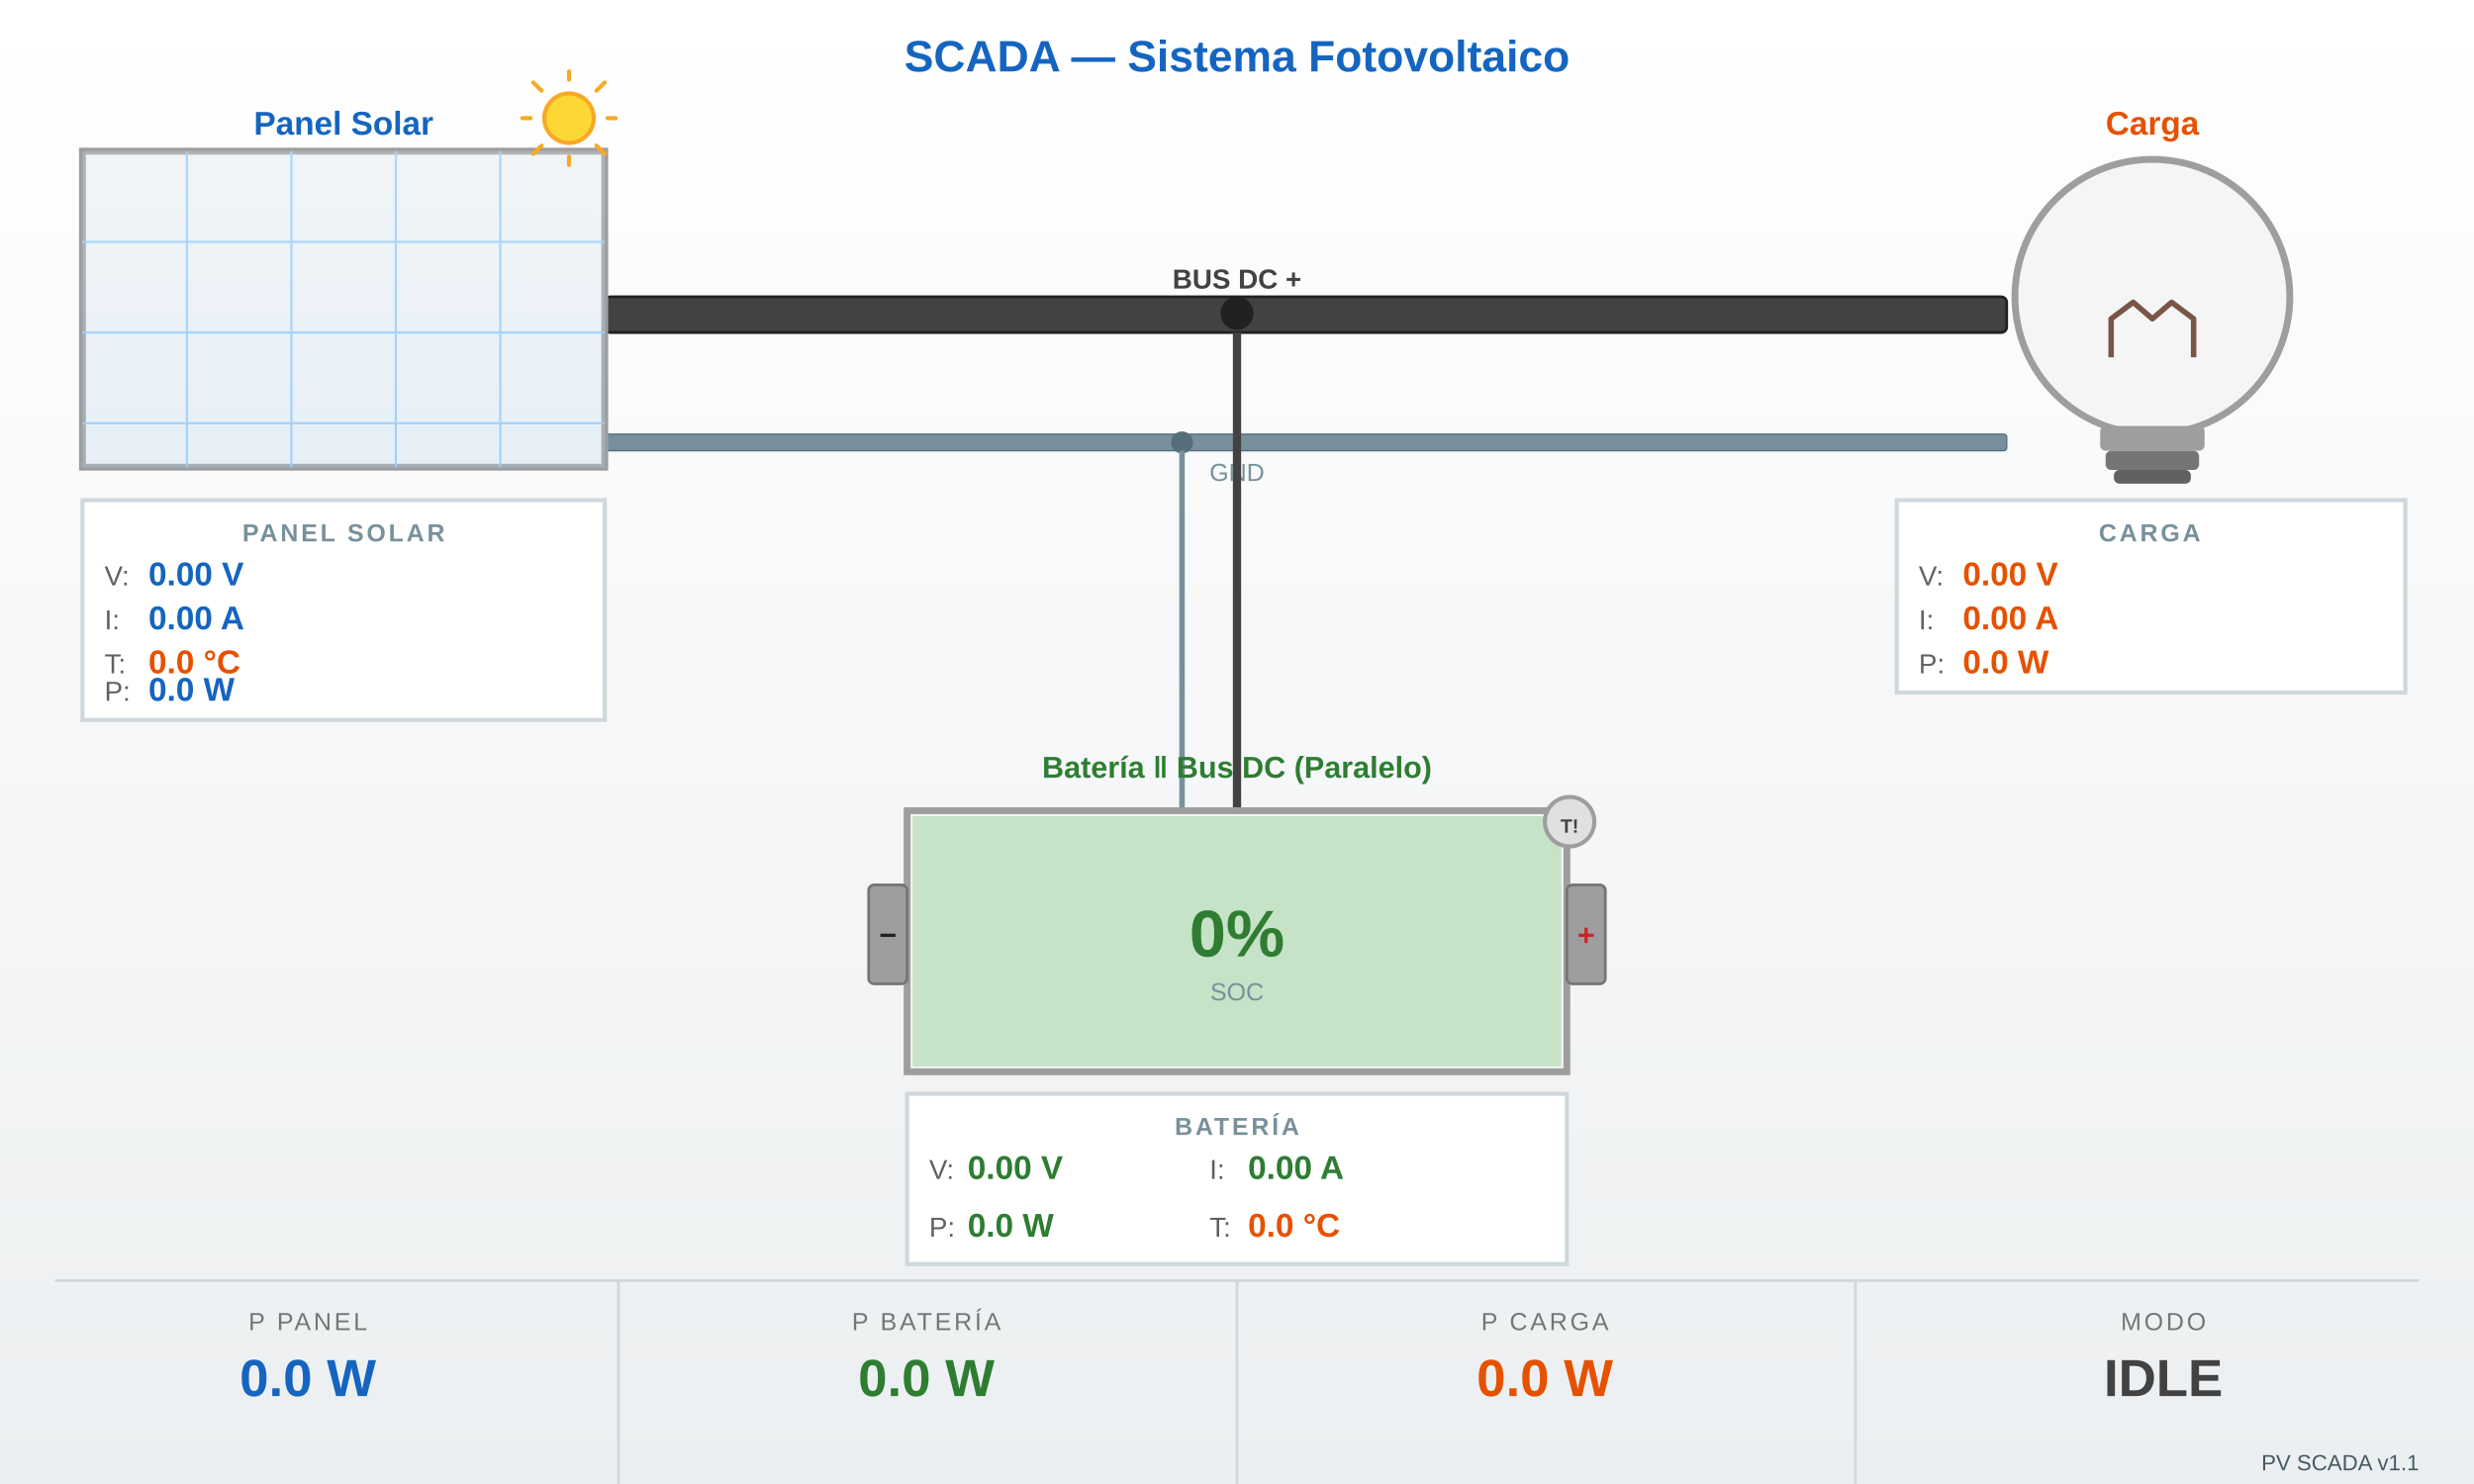
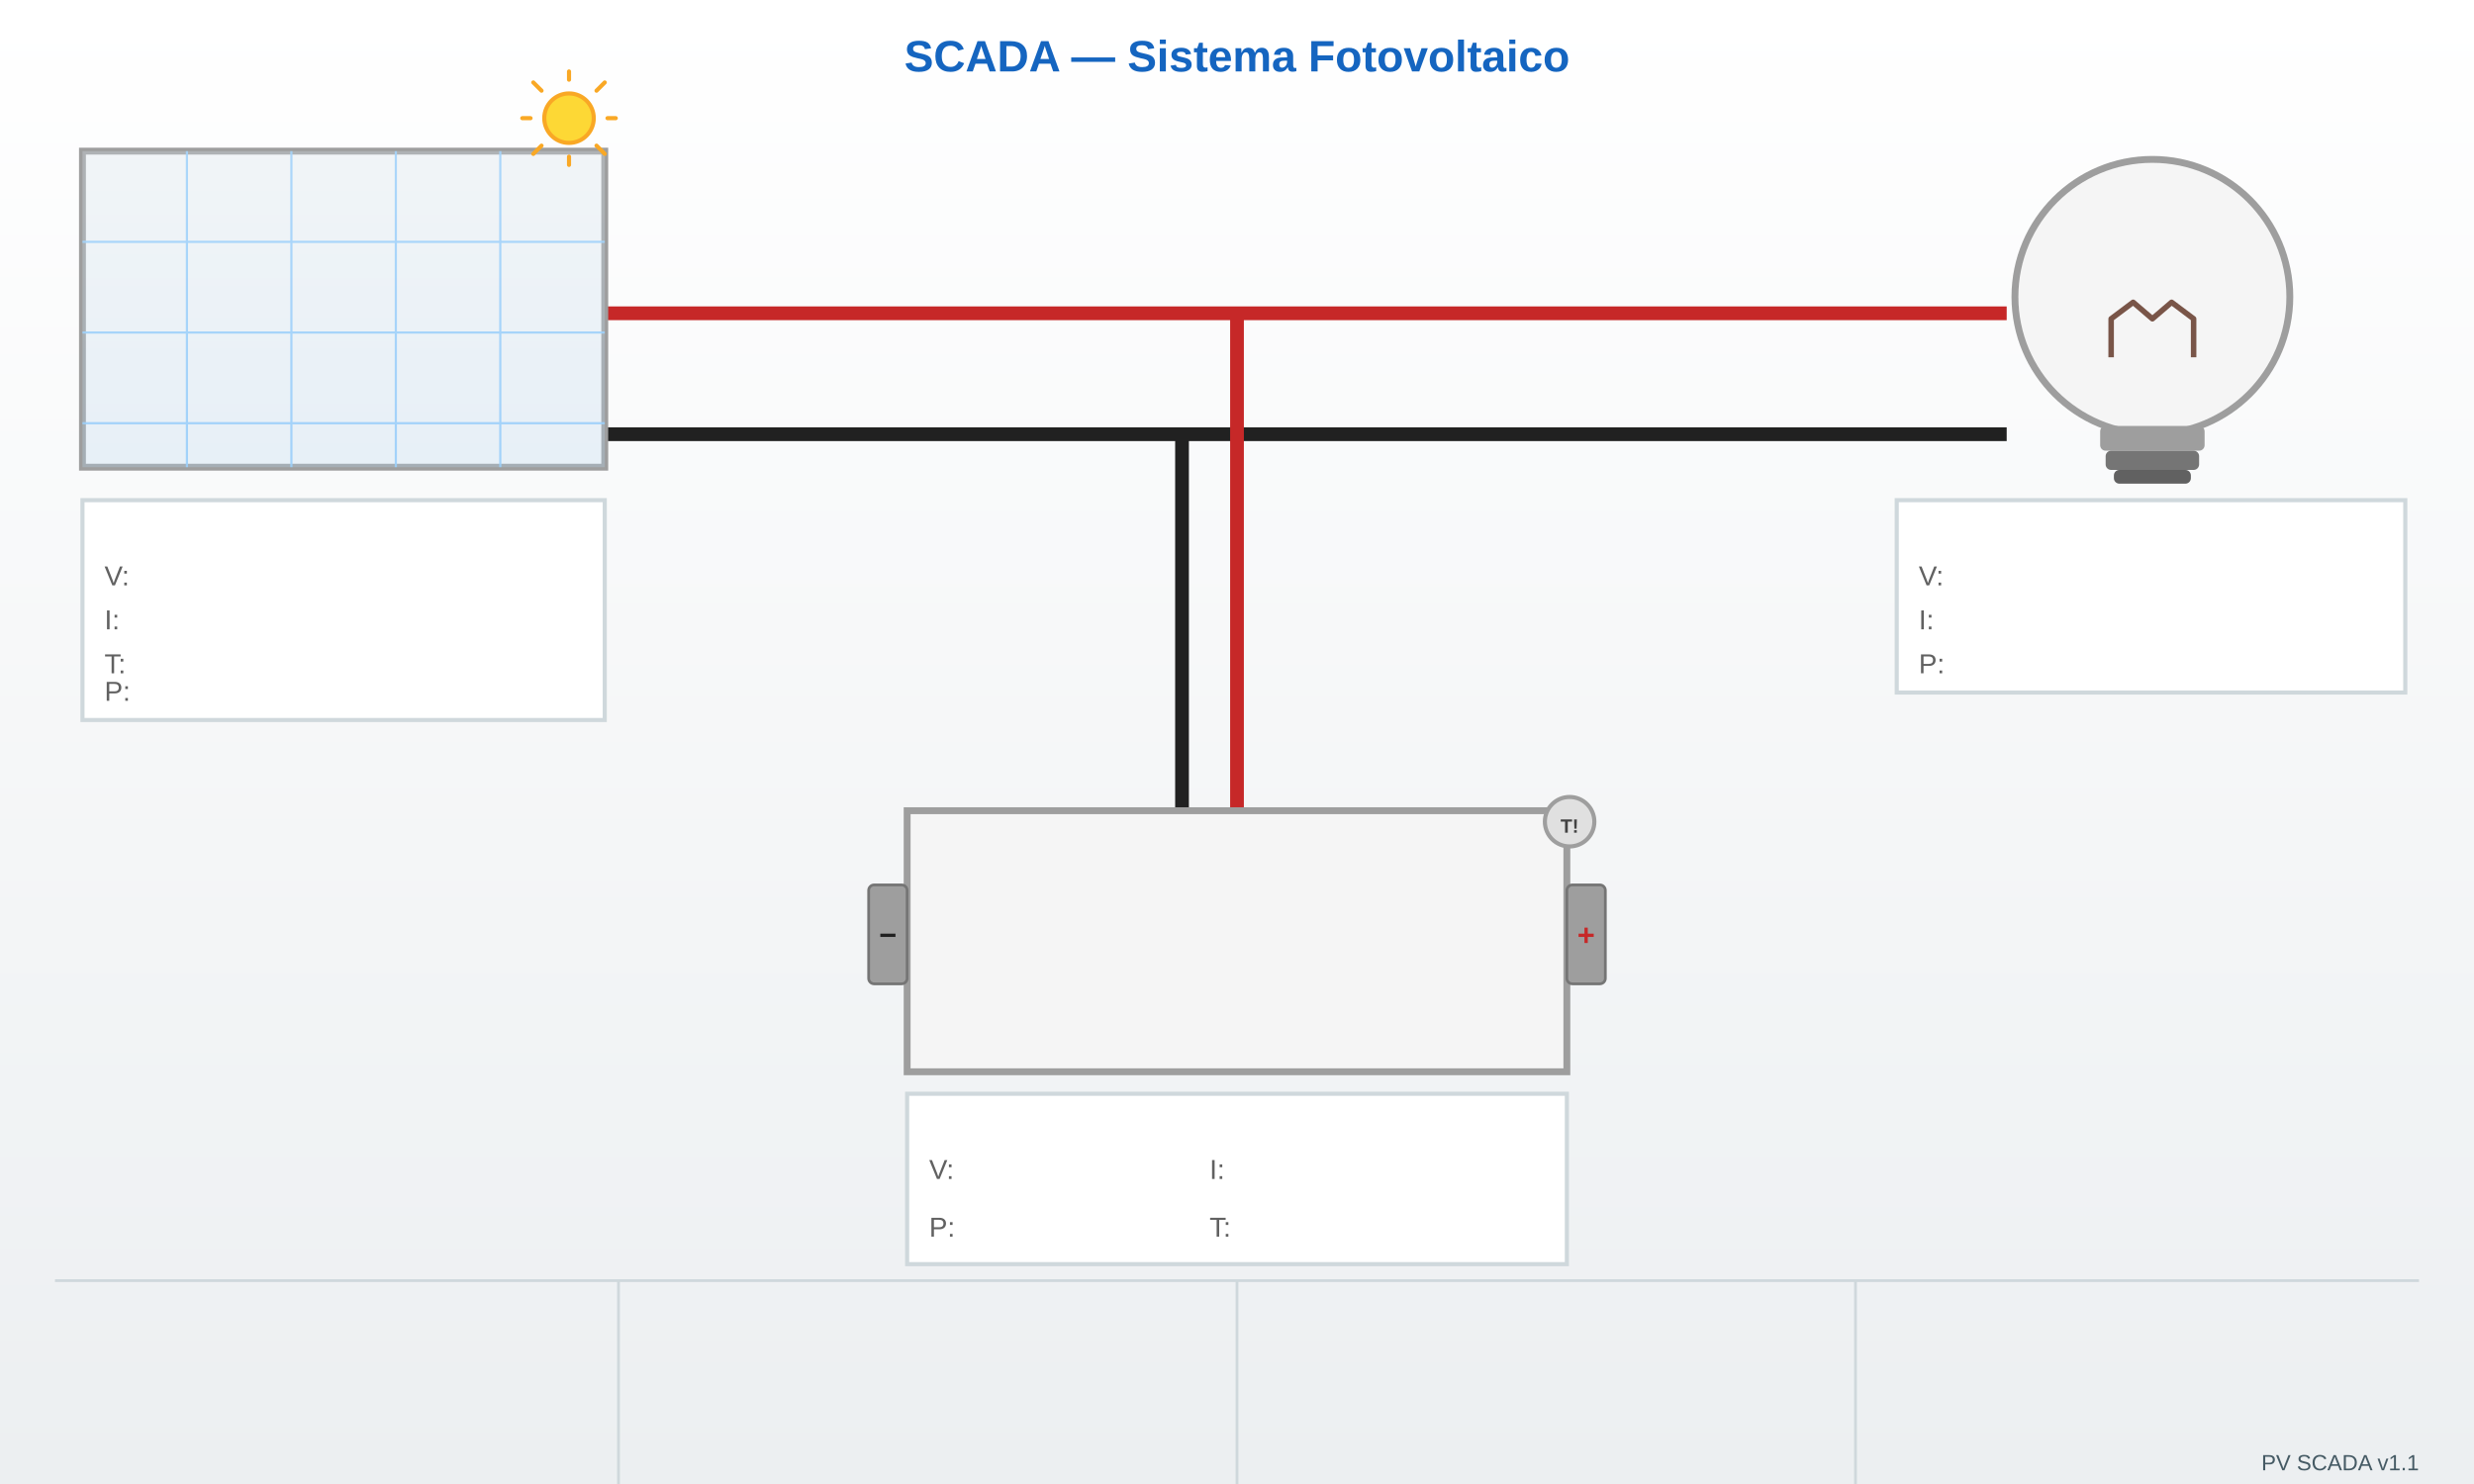
<svg xmlns="http://www.w3.org/2000/svg" xmlns:ns1="http://sodipodi.sourceforge.net/DTD/sodipodi-0.0.dtd" width="900" height="540" viewBox="0 0 900 540" id="svg2" version="1.1" ns1:docname="fotovoltaico.svg">
  <ns1:namedview id="base" pagecolor="#f4f6f9" />
  <defs id="defs4">
    <linearGradient id="bgGrad" x1="0" y1="0" x2="0" y2="1">
      <stop offset="0%" style="stop-color:#ffffff;stop-opacity:1" />
      <stop offset="100%" style="stop-color:#eceff1;stop-opacity:1" />
    </linearGradient>
    <linearGradient id="panelGradActive" x1="0" y1="0" x2="0" y2="1">
      <stop offset="0%" style="stop-color:#e3f2fd;stop-opacity:1" />
      <stop offset="100%" style="stop-color:#bbdefb;stop-opacity:1" />
    </linearGradient>
  </defs>
  <g id="layer1">
    <rect width="900" height="540" fill="url(#bgGrad)" id="fondo" />
    <text x="450" y="26" style="font-family:Arial;font-size:16px;font-weight:bold;fill:#1565C0;text-anchor:middle">SCADA — Sistema Fotovoltaico</text>
-     <text x="450" y="105" style="font-family:Arial;font-size:10px;font-weight:bold;fill:#424242;text-anchor:middle">BUS DC +</text>
-     <rect x="220" y="108" width="510" height="13" rx="2" style="fill:#424242;stroke:#212121;stroke-width:1" />
-     <circle cx="450" cy="114" r="6" style="fill:#212121" />
-     <rect x="220" y="158" width="510" height="6" rx="1" style="fill:#78909C;stroke:#546E7A;stroke-width:0.5" />
-     <text x="450" y="175" style="font-family:Arial;font-size:9px;fill:#78909C;text-anchor:middle">GND</text>
-     <circle cx="430" cy="161" r="4" style="fill:#546E7A" />
+     <line x1="220" y1="114" x2="730" y2="114" style="stroke:#C62828;stroke-width:5" />
+     <line x1="220" y1="158" x2="730" y2="158" style="stroke:#212121;stroke-width:5" />
    <rect x="30" y="55" width="190" height="115" id="PV_STATE_COLOR" style="fill:#f5f5f5;stroke:#9E9E9E;stroke-width:2.5" />
    <g style="stroke:#90CAF9;stroke-width:0.8;opacity:0.9">
      <line x1="30" y1="88" x2="220" y2="88" />
      <line x1="30" y1="121" x2="220" y2="121" />
      <line x1="30" y1="154" x2="220" y2="154" />
      <line x1="68" y1="55" x2="68" y2="170" />
      <line x1="106" y1="55" x2="106" y2="170" />
      <line x1="144" y1="55" x2="144" y2="170" />
      <line x1="182" y1="55" x2="182" y2="170" />
    </g>
    <rect x="30" y="55" width="190" height="115" style="fill:url(#panelGradActive);fill-opacity:0.25" />
-     <text x="125" y="49" style="font-family:Arial;font-size:12px;font-weight:bold;fill:#1565C0;text-anchor:middle">Panel Solar</text>
    <circle cx="207" cy="43" r="9" style="fill:#FDD835;stroke:#F9A825;stroke-width:1.5" />
    <g style="stroke:#F9A825;stroke-width:1.5;stroke-linecap:round">
      <line x1="207" y1="29" x2="207" y2="26" />
      <line x1="207" y1="57" x2="207" y2="60" />
      <line x1="193" y1="43" x2="190" y2="43" />
      <line x1="221" y1="43" x2="224" y2="43" />
      <line x1="197" y1="33" x2="194" y2="30" />
      <line x1="217" y1="53" x2="220" y2="56" />
      <line x1="217" y1="33" x2="220" y2="30" />
      <line x1="197" y1="53" x2="194" y2="56" />
    </g>
    <rect x="30" y="182" width="190" height="80" style="fill:#ffffff;stroke:#CFD8DC;stroke-width:1.5" />
-     <text x="125" y="197" style="font-family:Arial;font-size:9px;font-weight:bold;fill:#78909C;text-anchor:middle;letter-spacing:1">PANEL SOLAR</text>
    <text x="38" y="213" style="font-family:Arial;font-size:10px;fill:#616161">V:</text>
-     <text x="54" y="213" id="PV_V" style="font-family:Arial;font-size:12px;font-weight:bold;fill:#1565C0">0.00 V</text>
+     <text x="54" y="213" id="PV_V" style="font-family:Arial;font-size:12px;font-weight:bold;fill:#1565C0" />
    <text x="38" y="229" style="font-family:Arial;font-size:10px;fill:#616161">I:</text>
-     <text x="54" y="229" id="PV_I" style="font-family:Arial;font-size:12px;font-weight:bold;fill:#1565C0">0.00 A</text>
+     <text x="54" y="229" id="PV_I" style="font-family:Arial;font-size:12px;font-weight:bold;fill:#1565C0" />
    <text x="38" y="245" style="font-family:Arial;font-size:10px;fill:#616161">T:</text>
-     <text x="54" y="245" id="PV_T" style="font-family:Arial;font-size:12px;font-weight:bold;fill:#E65100">0.0 °C</text>
+     <text x="54" y="245" id="PV_T" style="font-family:Arial;font-size:12px;font-weight:bold;fill:#E65100" />
    <text x="38" y="255" style="font-family:Arial;font-size:10px;fill:#616161">P:</text>
-     <text x="54" y="255" id="PV_P" style="font-family:Arial;font-size:12px;font-weight:bold;fill:#1565C0">0.0 W</text>
-     <text x="783" y="49" style="font-family:Arial;font-size:12px;font-weight:bold;fill:#E65100;text-anchor:middle">Carga</text>
+     <text x="54" y="255" id="PV_P" style="font-family:Arial;font-size:12px;font-weight:bold;fill:#1565C0" />
    <circle cx="783" cy="108" r="50" id="BULB_BODY" style="fill:#f5f5f5;stroke:#9E9E9E;stroke-width:2.5" />
    <circle cx="783" cy="108" r="50" id="BULB_GLOW" style="fill:none;fill-opacity:0.45;stroke:none" />
    <polyline points="768,130 768,116 776,110 783,116 790,110 798,116 798,130" style="fill:none;stroke:#795548;stroke-width:2;stroke-linejoin:round" />
    <rect x="764" y="155" width="38" height="9" rx="2" style="fill:#9E9E9E" />
    <rect x="766" y="164" width="34" height="7" rx="2" style="fill:#757575" />
    <rect x="769" y="171" width="28" height="5" rx="2" style="fill:#616161" />
    <rect x="690" y="182" width="185" height="70" style="fill:#ffffff;stroke:#CFD8DC;stroke-width:1.5" />
-     <text x="782" y="197" style="font-family:Arial;font-size:9px;font-weight:bold;fill:#78909C;text-anchor:middle;letter-spacing:1">CARGA</text>
    <text x="698" y="213" style="font-family:Arial;font-size:10px;fill:#616161">V:</text>
-     <text x="714" y="213" id="LOAD_V" style="font-family:Arial;font-size:12px;font-weight:bold;fill:#E65100">0.00 V</text>
+     <text x="714" y="213" id="LOAD_V" style="font-family:Arial;font-size:12px;font-weight:bold;fill:#E65100" />
    <text x="698" y="229" style="font-family:Arial;font-size:10px;fill:#616161">I:</text>
-     <text x="714" y="229" id="LOAD_I" style="font-family:Arial;font-size:12px;font-weight:bold;fill:#E65100">0.00 A</text>
+     <text x="714" y="229" id="LOAD_I" style="font-family:Arial;font-size:12px;font-weight:bold;fill:#E65100" />
    <text x="698" y="245" style="font-family:Arial;font-size:10px;fill:#616161">P:</text>
-     <text x="714" y="245" id="LOAD_P" style="font-family:Arial;font-size:12px;font-weight:bold;fill:#E65100">0.0 W</text>
-     <line x1="450" y1="121" x2="450" y2="295" style="stroke:#424242;stroke-width:3" />
-     <line x1="430" y1="164" x2="430" y2="295" style="stroke:#78909C;stroke-width:2" />
-     <text x="450" y="283" style="font-family:Arial;font-size:11px;font-weight:bold;fill:#2E7D32;text-anchor:middle">Batería  ‖  Bus DC (Paralelo)</text>
+     <text x="714" y="245" id="LOAD_P" style="font-family:Arial;font-size:12px;font-weight:bold;fill:#E65100" />
+     <line x1="450" y1="114" x2="450" y2="295" style="stroke:#C62828;stroke-width:5" />
+     <line x1="430" y1="158" x2="430" y2="295" style="stroke:#212121;stroke-width:5" />
    <rect x="330" y="295" width="240" height="95" id="BAT_BODY" style="fill:#f5f5f5;stroke:#9E9E9E;stroke-width:2.5" />
    <rect x="570" y="322" width="14" height="36" rx="2" style="fill:#9E9E9E;stroke:#757575;stroke-width:1" />
    <text x="577" y="344" style="font-family:Arial;font-size:11px;font-weight:bold;fill:#C62828;text-anchor:middle">+</text>
    <rect x="316" y="322" width="14" height="36" rx="2" style="fill:#9E9E9E;stroke:#757575;stroke-width:1" />
    <text x="323" y="344" style="font-family:Arial;font-size:11px;font-weight:bold;fill:#212121;text-anchor:middle">−</text>
-     <rect x="332" y="297" width="236" height="91" id="BAT_SOC_BAR" style="fill:#4CAF50;fill-opacity:0.28" />
-     <text x="450" y="348" id="BAT_SOC" style="font-family:Arial;font-size:24px;font-weight:bold;fill:#2E7D32;text-anchor:middle">0%</text>
-     <text x="450" y="364" style="font-family:Arial;font-size:9px;fill:#78909C;text-anchor:middle">SOC</text>
    <circle cx="571" cy="299" r="9" id="BAT_T_ALARM" style="fill:#e0e0e0;stroke:#9E9E9E;stroke-width:1.5" />
    <text x="571" y="303" style="font-family:Arial;font-size:7px;font-weight:bold;fill:#424242;text-anchor:middle">T!</text>
    <rect x="330" y="398" width="240" height="62" style="fill:#ffffff;stroke:#CFD8DC;stroke-width:1.5" />
-     <text x="450" y="413" style="font-family:Arial;font-size:9px;font-weight:bold;fill:#78909C;text-anchor:middle;letter-spacing:1">BATERÍA</text>
    <text x="338" y="429" style="font-family:Arial;font-size:10px;fill:#616161">V:</text>
-     <text x="352" y="429" id="BAT_V" style="font-family:Arial;font-size:12px;font-weight:bold;fill:#2E7D32">0.00 V</text>
+     <text x="352" y="429" id="BAT_V" style="font-family:Arial;font-size:12px;font-weight:bold;fill:#2E7D32" />
    <text x="440" y="429" style="font-family:Arial;font-size:10px;fill:#616161">I:</text>
-     <text x="454" y="429" id="BAT_I" style="font-family:Arial;font-size:12px;font-weight:bold;fill:#2E7D32">0.00 A</text>
+     <text x="454" y="429" id="BAT_I" style="font-family:Arial;font-size:12px;font-weight:bold;fill:#2E7D32" />
    <text x="338" y="450" style="font-family:Arial;font-size:10px;fill:#616161">P:</text>
-     <text x="352" y="450" id="BAT_P" style="font-family:Arial;font-size:12px;font-weight:bold;fill:#2E7D32">0.0 W</text>
+     <text x="352" y="450" id="BAT_P" style="font-family:Arial;font-size:12px;font-weight:bold;fill:#2E7D32" />
    <text x="440" y="450" style="font-family:Arial;font-size:10px;fill:#616161">T:</text>
-     <text x="454" y="450" id="BAT_T" style="font-family:Arial;font-size:12px;font-weight:bold;fill:#E65100">0.0 °C</text>
+     <text x="454" y="450" id="BAT_T" style="font-family:Arial;font-size:12px;font-weight:bold;fill:#E65100" />
    <line x1="220" y1="114" x2="730" y2="114" id="FLOW_PV_LOAD" style="stroke:none;stroke-width:5" />
-     <line x1="452" y1="121" x2="452" y2="295" id="FLOW_PV_BAT" style="stroke:none;stroke-width:5" />
-     <line x1="448" y1="295" x2="448" y2="121" id="FLOW_BAT_LOAD" style="stroke:none;stroke-width:5" />
+     <line x1="452" y1="114" x2="452" y2="295" id="FLOW_PV_BAT" style="stroke:none;stroke-width:5" />
+     <line x1="448" y1="295" x2="448" y2="114" id="FLOW_BAT_LOAD" style="stroke:none;stroke-width:5" />
    <line x1="20" y1="466" x2="880" y2="466" style="stroke:#CFD8DC;stroke-width:1" />
    <line x1="225" y1="466" x2="225" y2="540" style="stroke:#CFD8DC;stroke-width:1" />
    <line x1="450" y1="466" x2="450" y2="540" style="stroke:#CFD8DC;stroke-width:1" />
    <line x1="675" y1="466" x2="675" y2="540" style="stroke:#CFD8DC;stroke-width:1" />
-     <text x="112" y="484" style="font-family:Arial;font-size:9px;fill:#757575;text-anchor:middle;letter-spacing:1">P PANEL</text>
-     <text x="112" y="508" id="TOTAL_PV" style="font-family:Arial;font-size:19px;font-weight:bold;fill:#1565C0;text-anchor:middle">0.0 W</text>
-     <text x="337" y="484" style="font-family:Arial;font-size:9px;fill:#757575;text-anchor:middle;letter-spacing:1">P BATERÍA</text>
-     <text x="337" y="508" id="TOTAL_BAT" style="font-family:Arial;font-size:19px;font-weight:bold;fill:#2E7D32;text-anchor:middle">0.0 W</text>
-     <text x="562" y="484" style="font-family:Arial;font-size:9px;fill:#757575;text-anchor:middle;letter-spacing:1">P CARGA</text>
-     <text x="562" y="508" id="TOTAL_LOAD" style="font-family:Arial;font-size:19px;font-weight:bold;fill:#E65100;text-anchor:middle">0.0 W</text>
+     <text x="112" y="508" id="TOTAL_PV" style="font-family:Arial;font-size:19px;font-weight:bold;fill:#1565C0;text-anchor:middle" />
+     <text x="337" y="508" id="TOTAL_BAT" style="font-family:Arial;font-size:19px;font-weight:bold;fill:#2E7D32;text-anchor:middle" />
+     <text x="562" y="508" id="TOTAL_LOAD" style="font-family:Arial;font-size:19px;font-weight:bold;fill:#E65100;text-anchor:middle" />
    <rect x="675" y="466" width="225" height="74" id="MODE_COLOR" style="fill:none;stroke:none" />
-     <text x="787" y="484" style="font-family:Arial;font-size:9px;fill:#757575;text-anchor:middle;letter-spacing:1">MODO</text>
-     <text x="787" y="508" id="SYSTEM_MODE" style="font-family:Arial;font-size:19px;font-weight:bold;fill:#424242;text-anchor:middle">IDLE</text>
+     <text x="787" y="508" id="SYSTEM_MODE" style="font-family:Arial;font-size:19px;font-weight:bold;fill:#424242;text-anchor:middle" />
    <text x="880" y="535" style="font-family:Arial;font-size:8px;fill:#455A64;text-anchor:end">PV SCADA v1.1</text>
  </g>
</svg>
